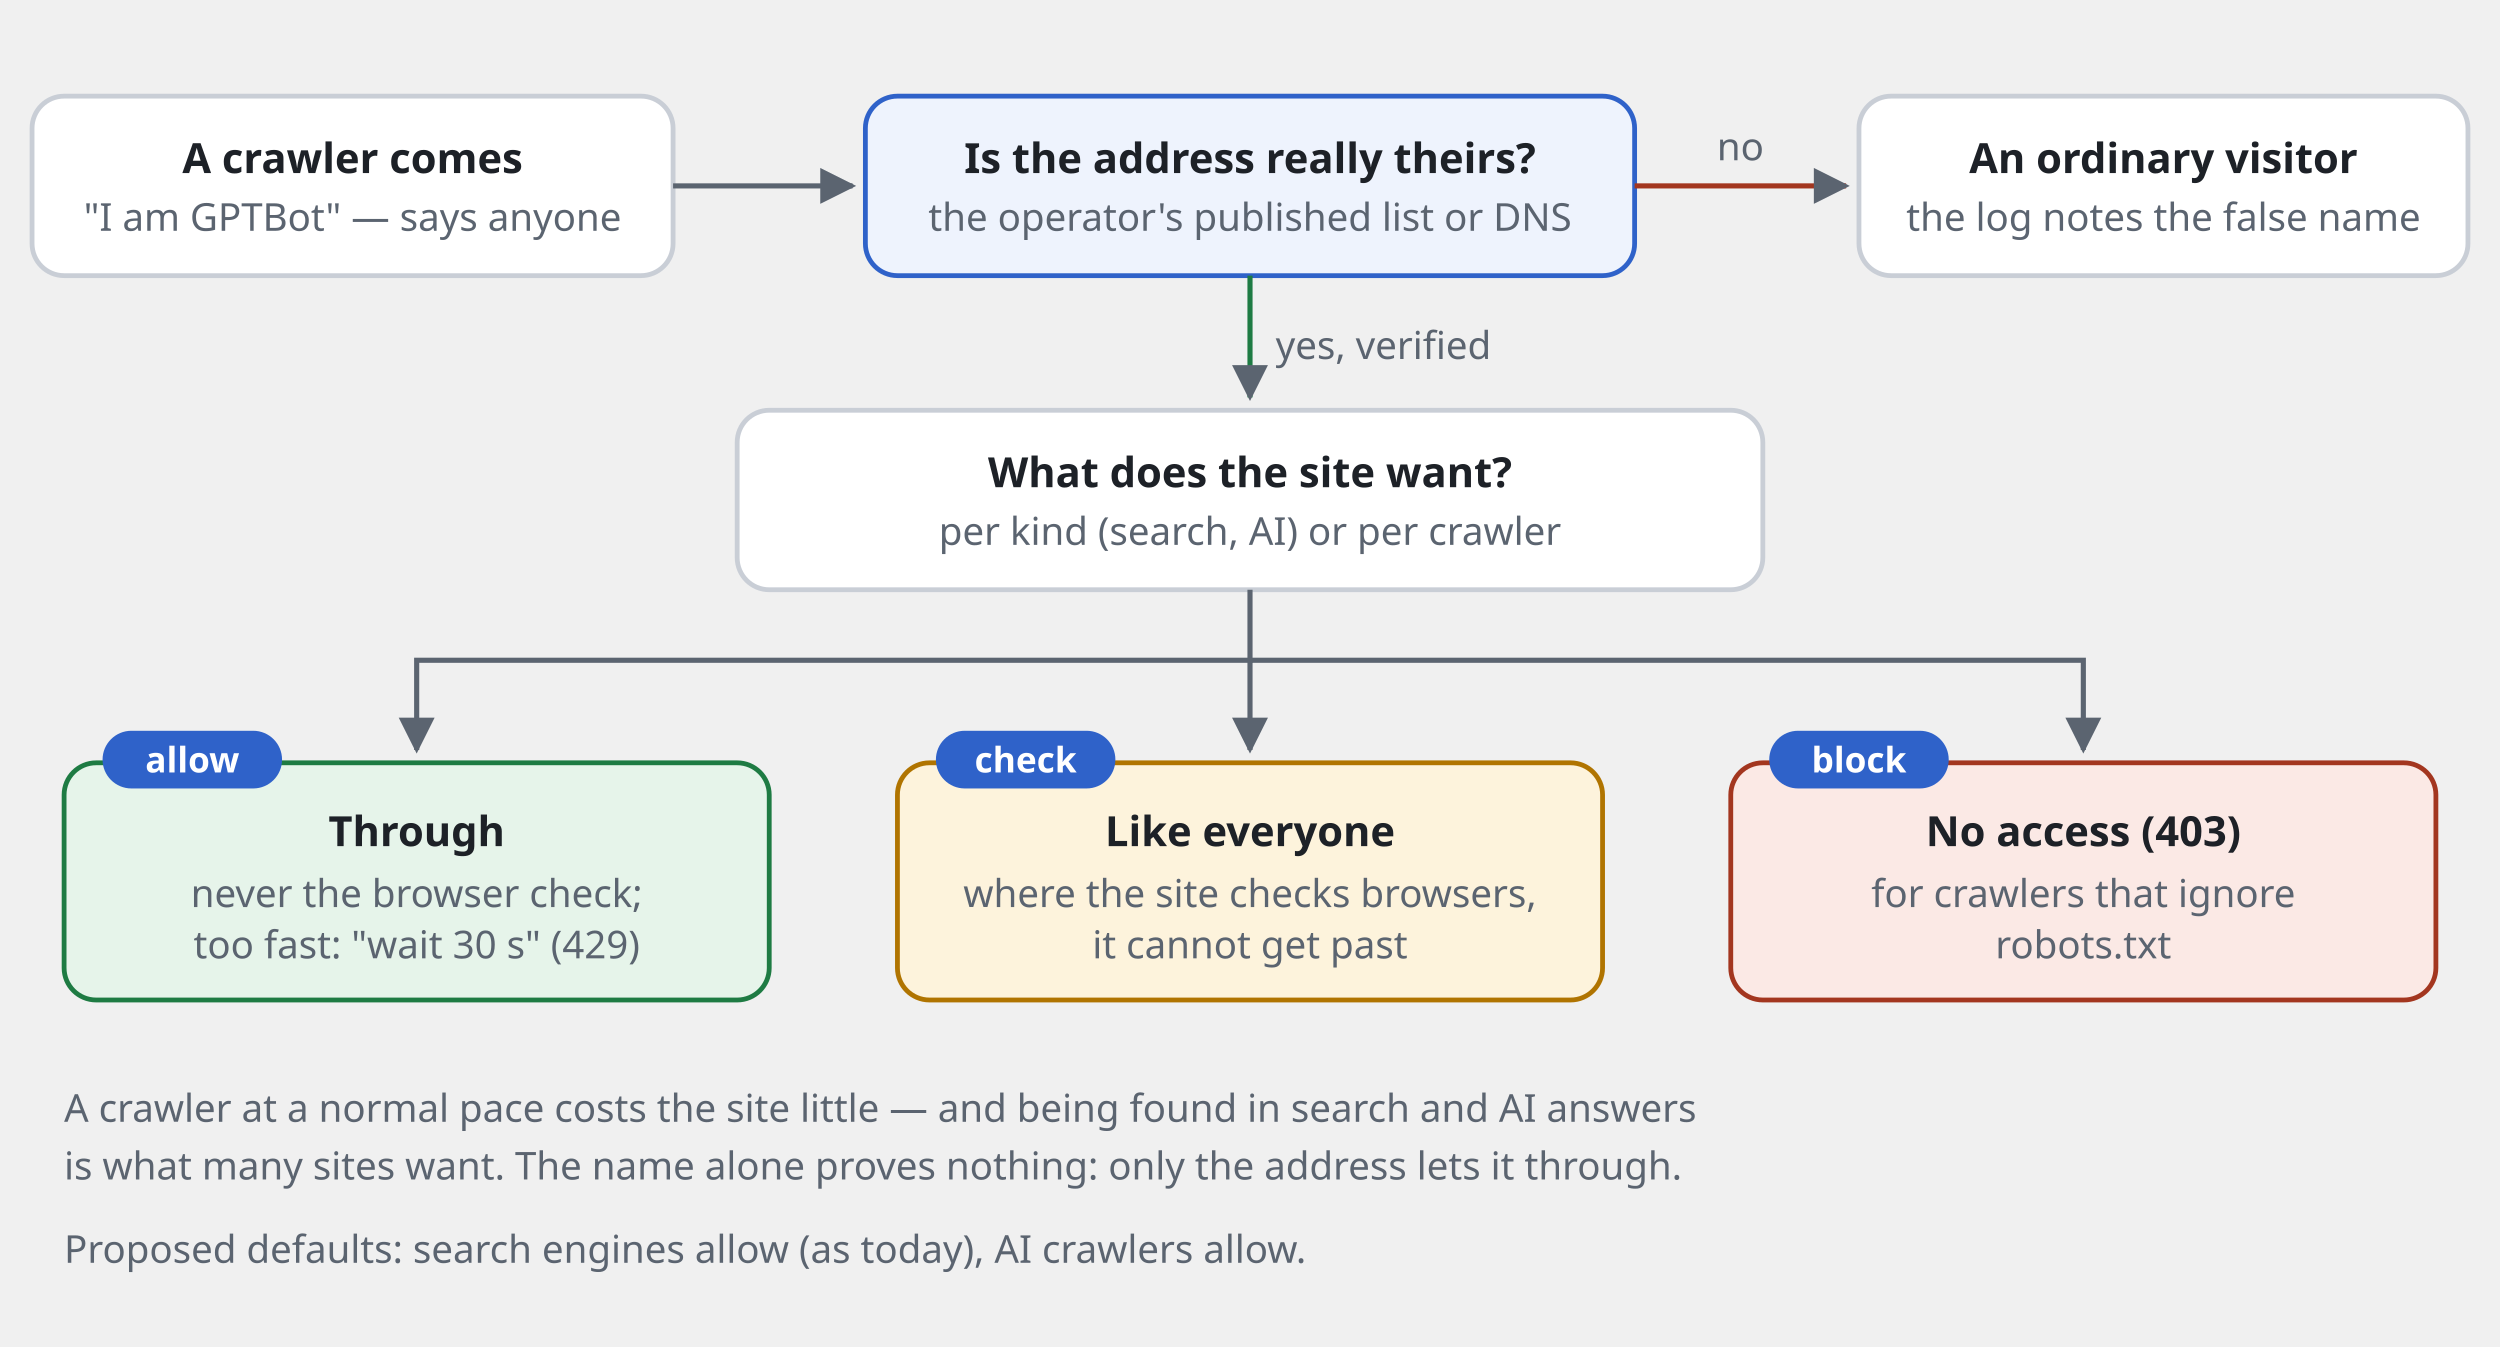
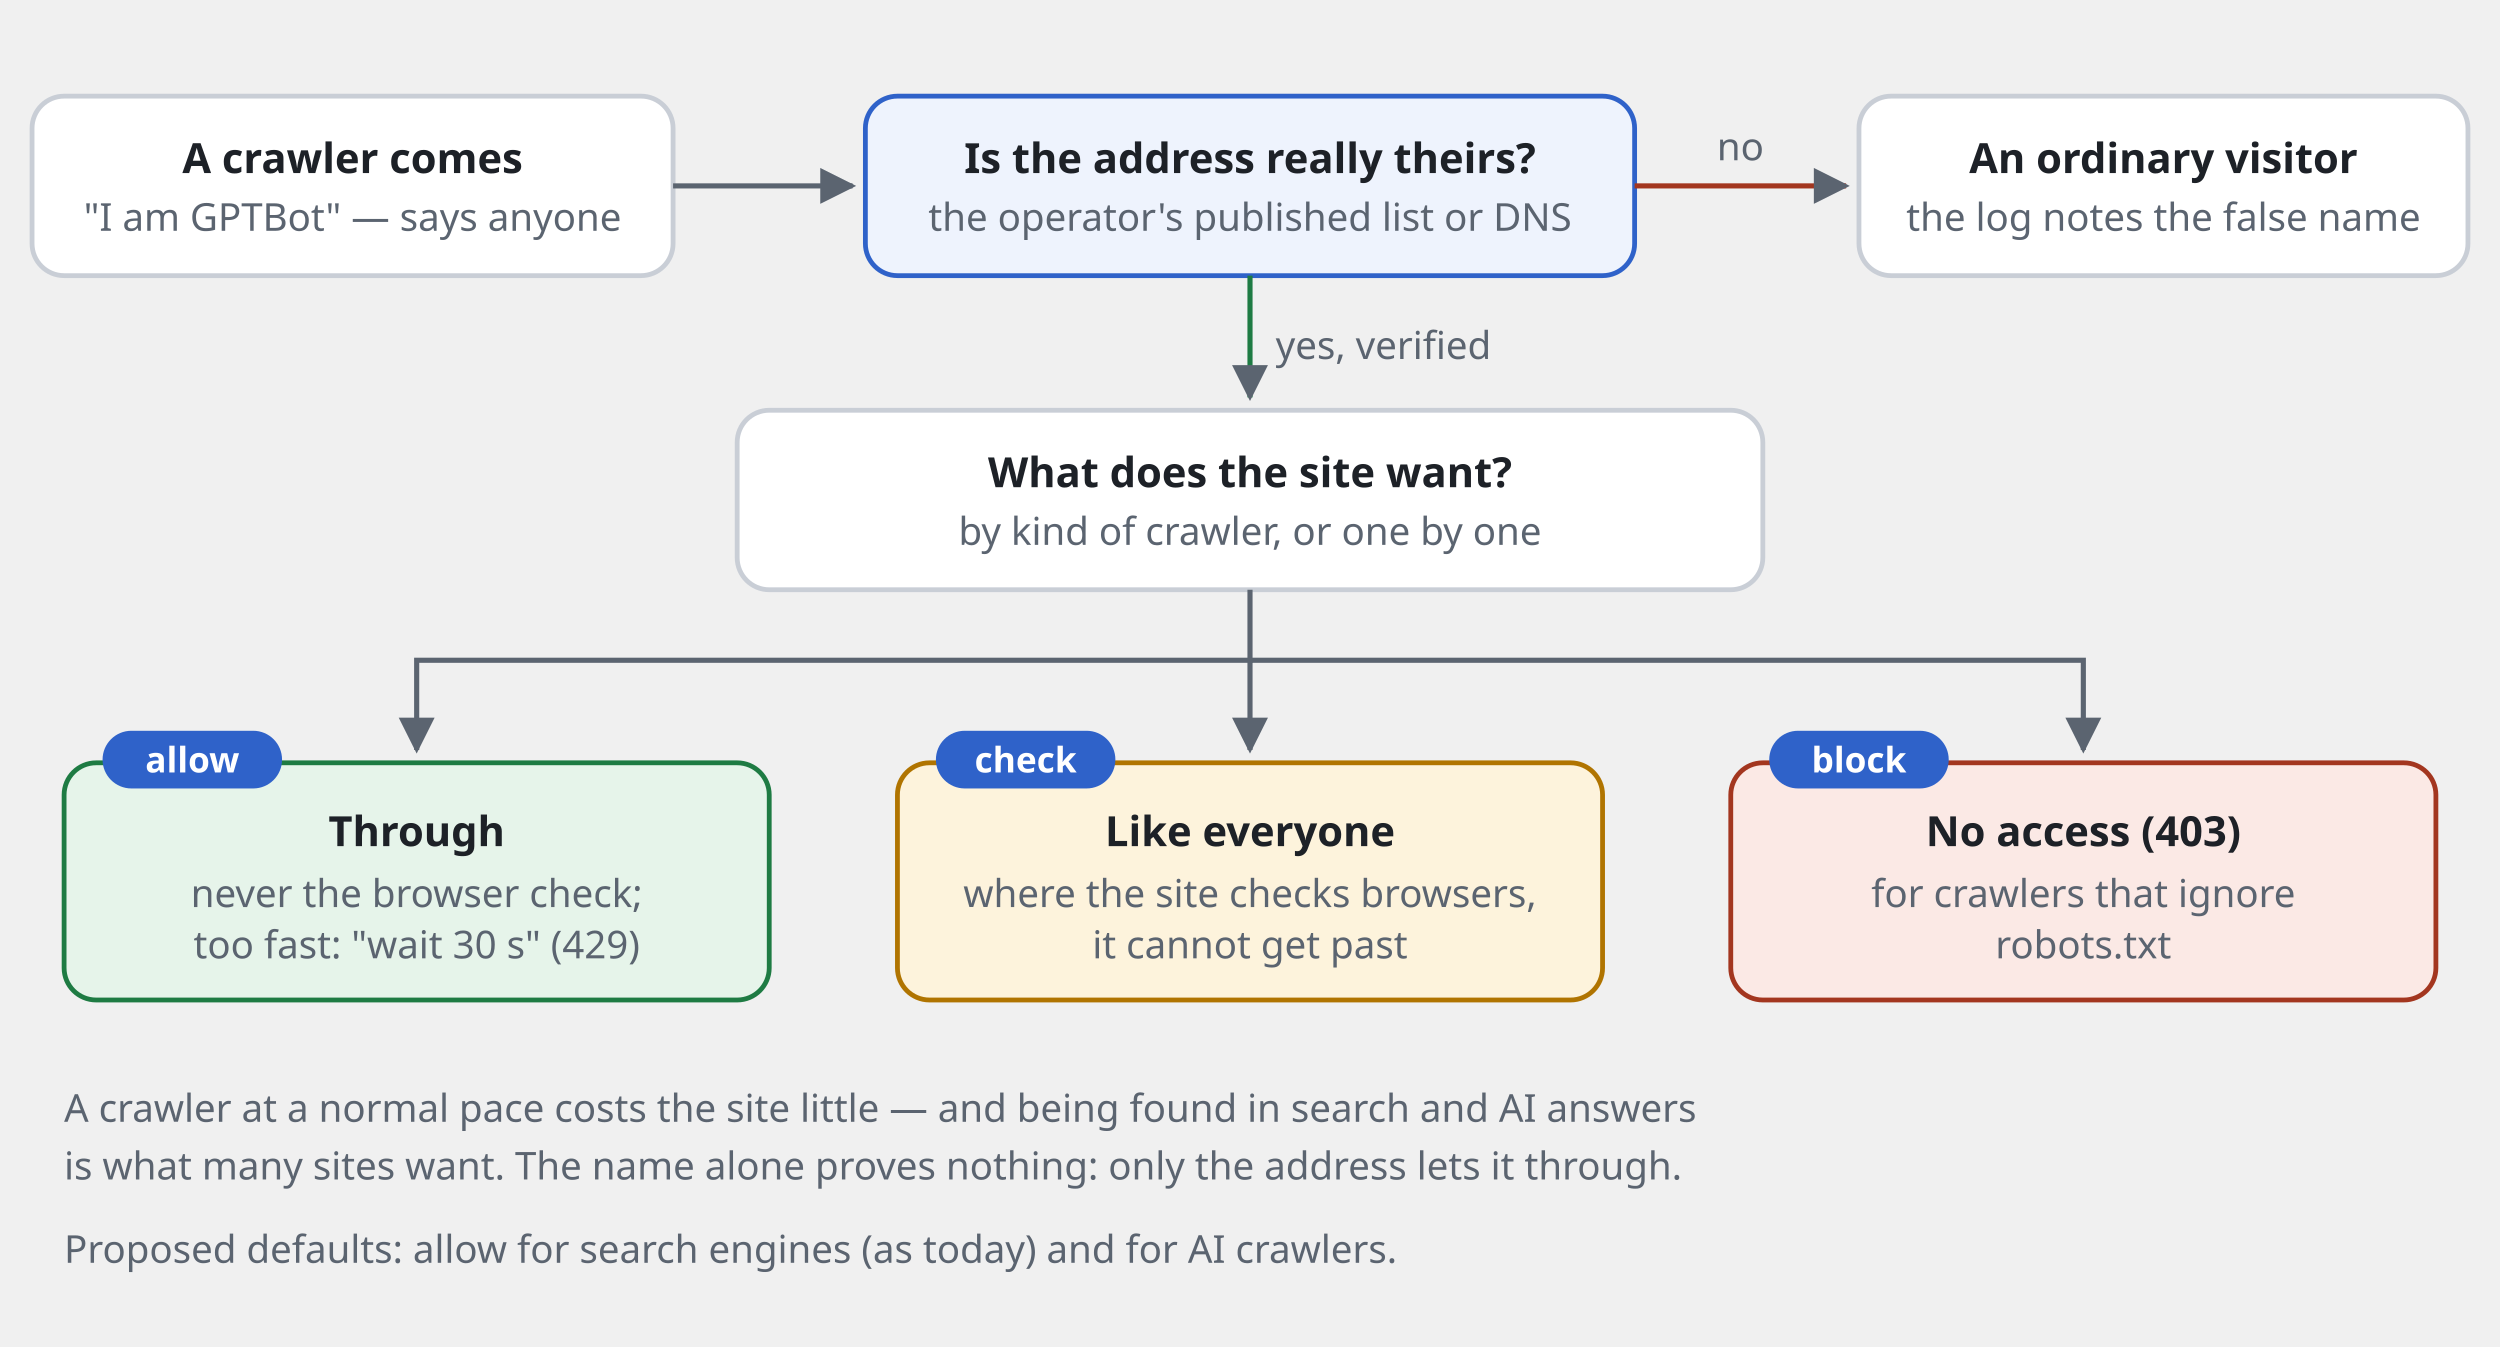
<svg xmlns="http://www.w3.org/2000/svg" class="rsd" role="img" viewBox="0 0 780 420" width="100%">
  <style>.rsd{font:13px/1.2 system-ui,sans-serif}.rsd .t{fill:#1d2127}.rsd .m{fill:#5b6470}.rsd .box{fill:#fff;stroke:#c9ced6}.rsd .arrow{stroke:#5b6470;stroke-width:1.6;fill:none}.rsd .go{stroke:#1e7b43}.rsd .no{stroke:#a3361f}.rsd .okbox{fill:#e6f4ea;stroke:#1e7b43}.rsd .warnbox{fill:#fdf3dc;stroke:#b07400}.rsd .nobox{fill:#fbe9e5;stroke:#a3361f}.rsd .qbox{fill:#eef3fd;stroke:#2f62c9}.rsd .tag{fill:#2f62c9}.rsd .w{fill:#fff;font-weight:700}@media (prefers-color-scheme:dark){.rsd .t{fill:#e7e9ec}.rsd .m{fill:#a0a8b3}.rsd .box{fill:#1d2127;stroke:#3a414b}.rsd .arrow{stroke:#a0a8b3}.rsd .okbox{fill:#17301f}.rsd .warnbox{fill:#3a2f15}.rsd .nobox{fill:#3d1f19}.rsd .qbox{fill:#1b2740;stroke:#7aa2ff}.rsd .tag{fill:#7aa2ff}}</style>
  <defs>
    <marker id="rs11-a" viewBox="0 0 10 10" refX="9" refY="5" markerWidth="7" markerHeight="7" orient="auto">
      <path d="M0 0 L10 5 L0 10z" class="m" />
    </marker>
  </defs>
  <rect class="box" x="10" y="30" width="200" height="56" rx="10" stroke-width="1.5" />
  <text class="t" x="110" y="54" text-anchor="middle" font-weight="700">A crawler comes</text>
  <text class="m" x="110" y="72" text-anchor="middle" font-size="12">"I am GPTBot" — says anyone</text>
  <path class="arrow" d="M210 58 H266" marker-end="url(#rs11-a)" />
  <rect class="qbox" x="270" y="30" width="240" height="56" rx="10" stroke-width="1.5" />
  <text class="t" x="390" y="54" text-anchor="middle" font-weight="700">Is the address really theirs?</text>
  <text class="m" x="390" y="72" text-anchor="middle" font-size="12">the operator's published list or DNS</text>
  <path class="arrow no" d="M510 58 H576" marker-end="url(#rs11-a)" />
  <text class="m" x="543" y="50" text-anchor="middle" font-size="12">no</text>
  <rect class="box" x="580" y="30" width="190" height="56" rx="10" stroke-width="1.5" />
  <text class="t" x="675" y="54" text-anchor="middle" font-weight="700">An ordinary visitor</text>
  <text class="m" x="675" y="72" text-anchor="middle" font-size="12">the log notes the false name</text>
  <path class="arrow go" d="M390 86 V124" marker-end="url(#rs11-a)" />
  <text class="m" x="398" y="112" font-size="12">yes, verified</text>
  <rect class="box" x="230" y="128" width="320" height="56" rx="10" stroke-width="1.5" />
  <text class="t" x="390" y="152" text-anchor="middle" font-weight="700">What does the site want?</text>
-   <text class="m" x="390" y="170" text-anchor="middle" font-size="12">per kind (search, AI) or per crawler</text>
+   <text class="m" x="390" y="170" text-anchor="middle" font-size="12">by kind of crawler, or one by one</text>
  <path class="arrow" d="M390 184 V206 H130 V234" marker-end="url(#rs11-a)" />
  <path class="arrow" d="M390 206 V234" marker-end="url(#rs11-a)" />
  <path class="arrow" d="M390 206 H650 V234" marker-end="url(#rs11-a)" />
  <rect class="okbox" x="20" y="238" width="220" height="74" rx="10" stroke-width="1.5" />
  <rect class="tag" x="32" y="228" width="56" height="18" rx="9" />
  <text class="w" x="60" y="241" text-anchor="middle" font-size="11">allow</text>
  <text class="t" x="130" y="264" text-anchor="middle" font-weight="700">Through</text>
  <text class="m" x="130" y="283" text-anchor="middle" font-size="12">never the browser check;</text>
  <text class="m" x="130" y="299" text-anchor="middle" font-size="12">too fast: "wait 30 s" (429)</text>
  <rect class="warnbox" x="280" y="238" width="220" height="74" rx="10" stroke-width="1.5" />
  <rect class="tag" x="292" y="228" width="56" height="18" rx="9" />
  <text class="w" x="320" y="241" text-anchor="middle" font-size="11">check</text>
  <text class="t" x="390" y="264" text-anchor="middle" font-weight="700">Like everyone</text>
  <text class="m" x="390" y="283" text-anchor="middle" font-size="12">where the site checks browsers,</text>
  <text class="m" x="390" y="299" text-anchor="middle" font-size="12">it cannot get past</text>
  <rect class="nobox" x="540" y="238" width="220" height="74" rx="10" stroke-width="1.5" />
  <rect class="tag" x="552" y="228" width="56" height="18" rx="9" />
  <text class="w" x="580" y="241" text-anchor="middle" font-size="11">block</text>
  <text class="t" x="650" y="264" text-anchor="middle" font-weight="700">No access (403)</text>
  <text class="m" x="650" y="283" text-anchor="middle" font-size="12">for crawlers that ignore</text>
  <text class="m" x="650" y="299" text-anchor="middle" font-size="12">robots.txt</text>
  <text class="m" x="20" y="350" font-size="12">A crawler at a normal pace costs the site little — and being found in search and AI answers</text>
  <text class="m" x="20" y="368" font-size="12">is what many sites want. The name alone proves nothing: only the address lets it through.</text>
-   <text class="m" x="20" y="394" font-size="12">Proposed defaults: search engines allow (as today), AI crawlers allow.</text>
+   <text class="m" x="20" y="394" font-size="12">Proposed defaults: allow for search engines (as today) and for AI crawlers.</text>
</svg>
